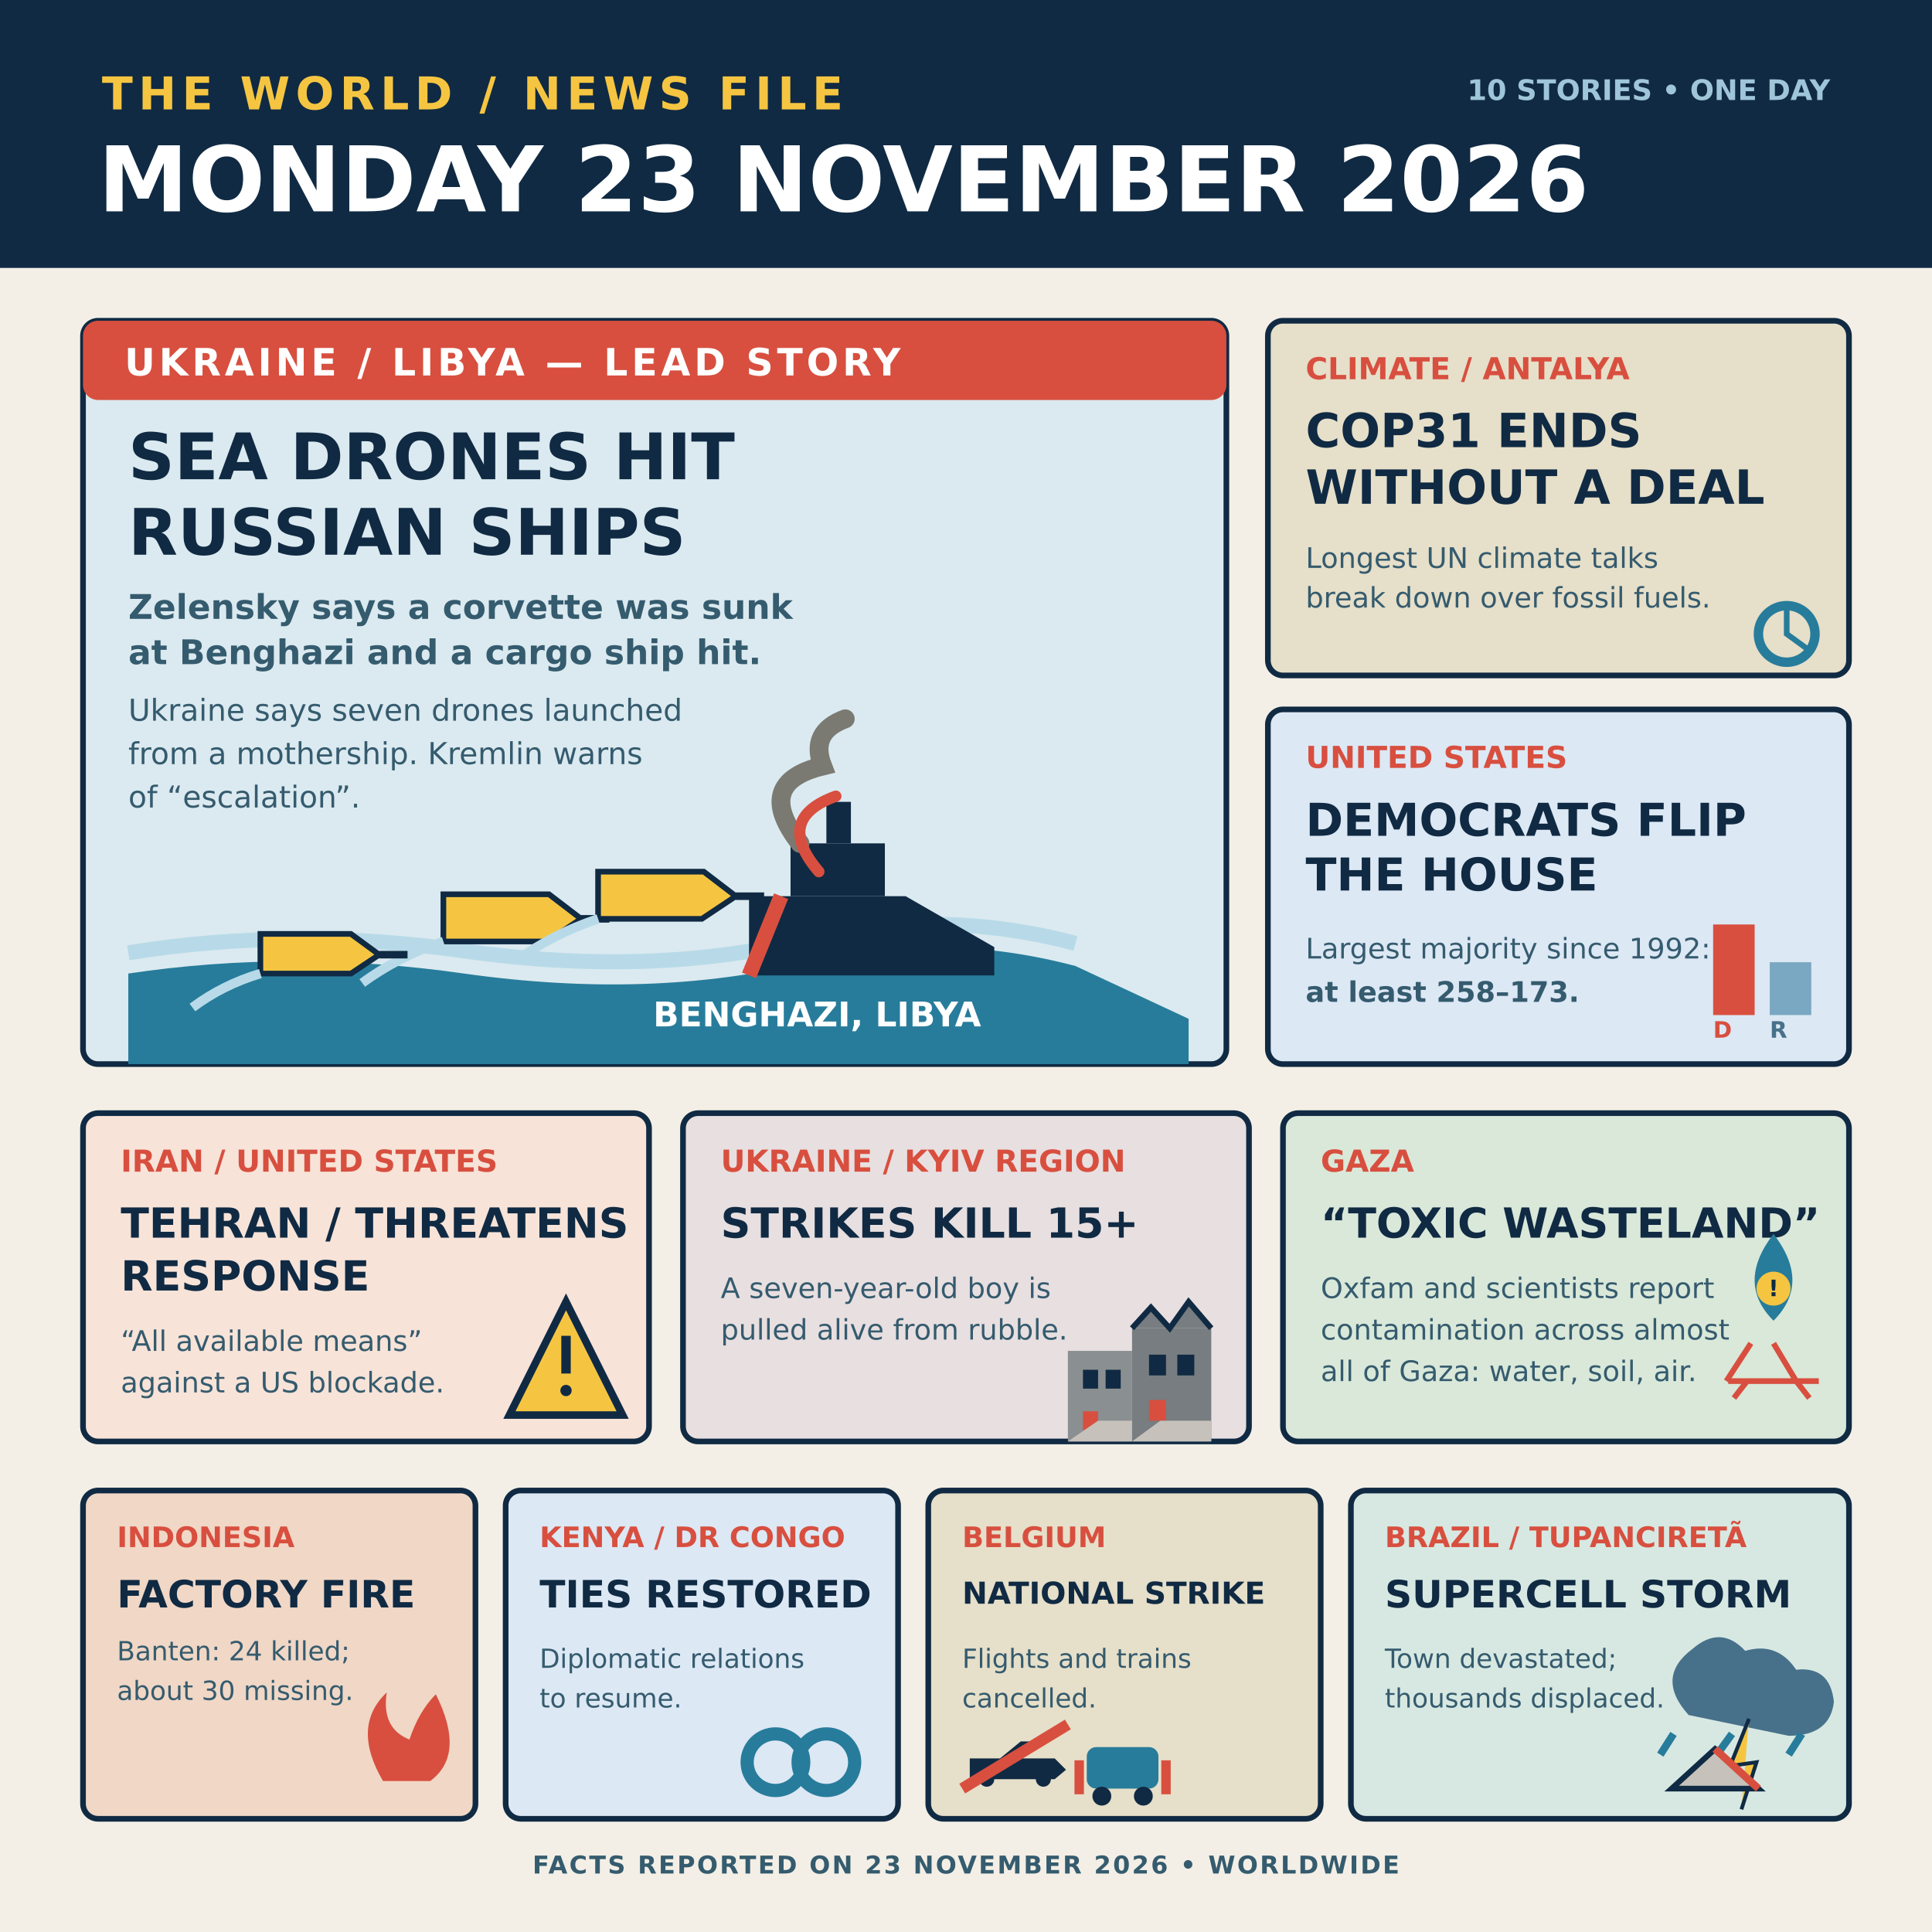
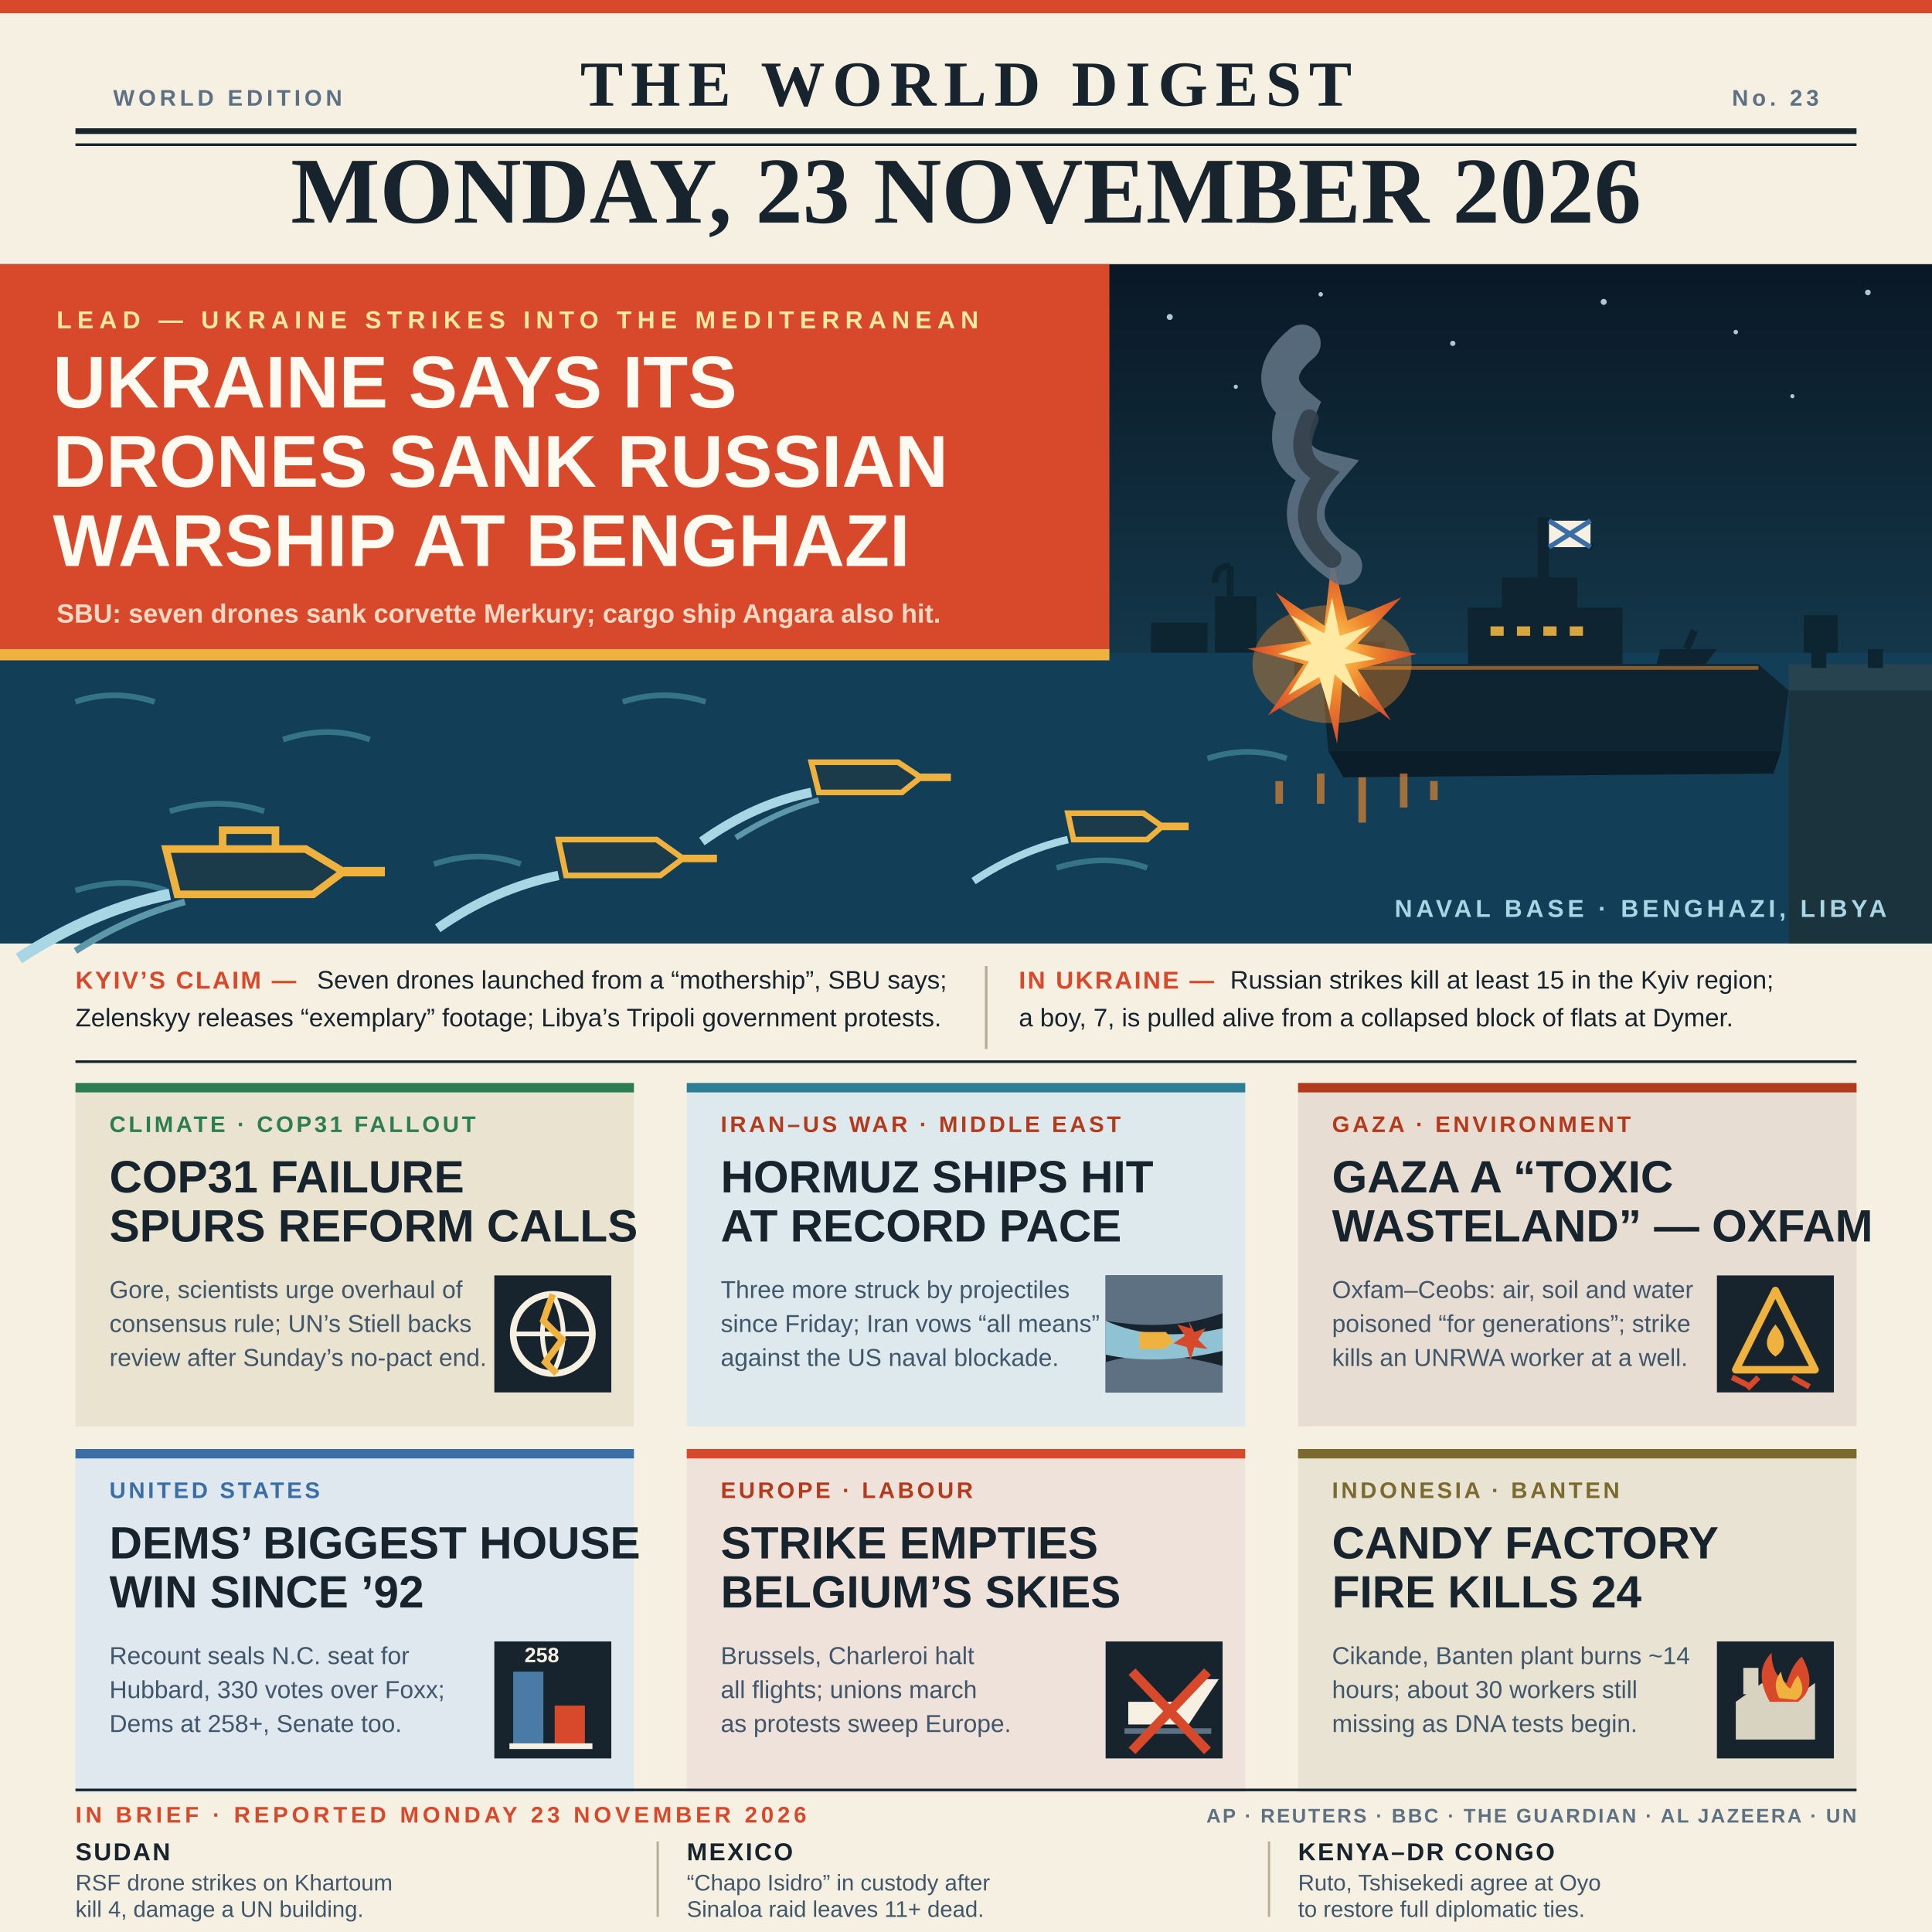
<svg xmlns="http://www.w3.org/2000/svg" width="1024" height="1024" viewBox="0 0 1024 1024">
-   <rect width="1024" height="1024" fill="#f3efe6" />
-   <rect width="1024" height="142" fill="#102a43" />
-   <text x="54" y="58" fill="#f5c542" font-family="DejaVu Sans, sans-serif" font-size="24" font-weight="700" letter-spacing="3">THE WORLD / NEWS FILE</text>
-   <text x="52" y="112" fill="#ffffff" font-family="DejaVu Sans, sans-serif" font-size="48" font-weight="700">MONDAY 23 NOVEMBER 2026</text>
-   <text x="970" y="53" text-anchor="end" fill="#9fc5d8" font-family="DejaVu Sans, sans-serif" font-size="15" font-weight="700">10 STORIES • ONE DAY</text>
-   <rect x="44" y="170" width="606" height="394" rx="8" fill="#dbeaf0" stroke="#102a43" stroke-width="3" />
-   <rect x="44" y="170" width="606" height="42" rx="8" fill="#d84f3f" />
-   <text x="66" y="199" fill="#fff" font-family="DejaVu Sans, sans-serif" font-size="20" font-weight="700" letter-spacing="2">UKRAINE / LIBYA — LEAD STORY</text>
-   <text x="68" y="254" fill="#102a43" font-family="DejaVu Sans, sans-serif" font-size="34" font-weight="700">SEA DRONES HIT</text>
-   <text x="68" y="294" fill="#102a43" font-family="DejaVu Sans, sans-serif" font-size="34" font-weight="700">RUSSIAN SHIPS</text>
-   <text x="68" y="328" fill="#355b6e" font-family="DejaVu Sans, sans-serif" font-size="18" font-weight="700">Zelensky says a corvette was sunk</text>
-   <text x="68" y="352" fill="#355b6e" font-family="DejaVu Sans, sans-serif" font-size="18" font-weight="700">at Benghazi and a cargo ship hit.</text>
-   <text x="68" y="382" fill="#355b6e" font-family="DejaVu Sans, sans-serif" font-size="16">Ukraine says seven drones launched</text>
-   <text x="68" y="405" fill="#355b6e" font-family="DejaVu Sans, sans-serif" font-size="16">from a mothership. Kremlin warns</text>
-   <text x="68" y="428" fill="#355b6e" font-family="DejaVu Sans, sans-serif" font-size="16">of “escalation”.</text>
-   <path d="M68 516 Q155 503 246 516 Q345 530 428 510 Q498 493 570 512 L630 540 L630 564 L68 564 Z" fill="#277c9b" />
-   <path d="M68 505 Q155 491 246 504 Q345 518 428 498 Q498 481 570 500" fill="none" stroke="#b8dae8" stroke-width="8" />
-   <path d="M397 475 L480 475 L527 502 L527 517 L397 517 Z" fill="#102a43" />
-   <path d="M419 475 L419 447 L469 447 L469 475 Z" fill="#102a43" />
-   <path d="M438 447 L438 425 L451 425 L451 447" fill="#102a43" />
-   <path d="M414 475 L397 517" stroke="#d84f3f" stroke-width="8" />
-   <path d="M424 447 q-25-32 12-41 q-7-18 12-25" fill="none" stroke="#7a7a73" stroke-width="10" stroke-linecap="round" />
-   <path d="M434 462 q-24-28 9-40" fill="none" stroke="#d84f3f" stroke-width="6" stroke-linecap="round" />
-   <g transform="translate(235 456)">
-     <path d="M0 18 L56 18 L73 31 L55 43 L0 43 Z" fill="#f5c542" stroke="#102a43" stroke-width="3" />
-     <path d="M73 31 L88 31" stroke="#102a43" stroke-width="4" />
-     <path d="M0 43 q-24 8 -43 22" fill="none" stroke="#b8dae8" stroke-width="5" />
-   </g>
-   <g transform="translate(138 481)">
-     <path d="M0 14 L48 14 L63 25 L48 35 L0 35 Z" fill="#f5c542" stroke="#102a43" stroke-width="3" />
-     <path d="M63 25 L78 25" stroke="#102a43" stroke-width="4" />
-     <path d="M0 35 q-20 6 -36 18" fill="none" stroke="#b8dae8" stroke-width="5" />
-   </g>
-   <g transform="translate(317 444)">
-     <path d="M0 18 L56 18 L73 31 L55 43 L0 43 Z" fill="#f5c542" stroke="#102a43" stroke-width="3" />
-     <path d="M73 31 L88 31" stroke="#102a43" stroke-width="4" />
-     <path d="M0 43 q-24 8 -43 22" fill="none" stroke="#b8dae8" stroke-width="5" />
-   </g>
-   <text x="520" y="544" fill="#ffffff" font-family="DejaVu Sans, sans-serif" font-size="18" font-weight="700" text-anchor="end">BENGHAZI, LIBYA</text>
-   <rect x="672" y="170" width="308" height="188" rx="8" fill="#e6dfc9" stroke="#102a43" stroke-width="3" />
-   <text x="692" y="201" fill="#d84f3f" font-family="DejaVu Sans, sans-serif" font-size="16" font-weight="700">CLIMATE / ANTALYA</text>
-   <text x="692" y="237" fill="#102a43" font-family="DejaVu Sans, sans-serif" font-size="25" font-weight="700">COP31 ENDS</text>
-   <text x="692" y="267" fill="#102a43" font-family="DejaVu Sans, sans-serif" font-size="25" font-weight="700">WITHOUT A DEAL</text>
-   <text x="692" y="301" fill="#355b6e" font-family="DejaVu Sans, sans-serif" font-size="15">Longest UN climate talks</text>
-   <text x="692" y="322" fill="#355b6e" font-family="DejaVu Sans, sans-serif" font-size="15">break down over fossil fuels.</text>
-   <circle cx="947" cy="336" r="15" fill="none" stroke="#277c9b" stroke-width="5" />
-   <path d="M947 321 L947 336 L958 344" fill="none" stroke="#277c9b" stroke-width="3" />
-   <rect x="672" y="376" width="308" height="188" rx="8" fill="#dce8f4" stroke="#102a43" stroke-width="3" />
-   <text x="692" y="407" fill="#d84f3f" font-family="DejaVu Sans, sans-serif" font-size="16" font-weight="700">UNITED STATES</text>
-   <text x="692" y="443" fill="#102a43" font-family="DejaVu Sans, sans-serif" font-size="24" font-weight="700">DEMOCRATS FLIP</text>
-   <text x="692" y="472" fill="#102a43" font-family="DejaVu Sans, sans-serif" font-size="24" font-weight="700">THE HOUSE</text>
-   <text x="692" y="508" fill="#355b6e" font-family="DejaVu Sans, sans-serif" font-size="15">Largest majority since 1992:</text>
-   <text x="692" y="531" fill="#355b6e" font-family="DejaVu Sans, sans-serif" font-size="15" font-weight="700">at least 258–173.</text>
-   <rect x="908" y="490" width="22" height="48" fill="#d84f3f" />
-   <rect x="938" y="510" width="22" height="28" fill="#7aa7c2" />
-   <text x="908" y="550" fill="#d84f3f" font-family="DejaVu Sans, sans-serif" font-size="12" font-weight="700">D</text>
-   <text x="938" y="550" fill="#47718a" font-family="DejaVu Sans, sans-serif" font-size="12" font-weight="700">R</text>
-   <rect x="44" y="590" width="300" height="174" rx="8" fill="#f7e3d8" stroke="#102a43" stroke-width="3" />
-   <text x="64" y="621" fill="#d84f3f" font-family="DejaVu Sans, sans-serif" font-size="16" font-weight="700">IRAN / UNITED STATES</text>
-   <text x="64" y="656" fill="#102a43" font-family="DejaVu Sans, sans-serif" font-size="22" font-weight="700">TEHRAN / THREATENS</text>
-   <text x="64" y="684" fill="#102a43" font-family="DejaVu Sans, sans-serif" font-size="22" font-weight="700">RESPONSE</text>
-   <text x="64" y="716" fill="#355b6e" font-family="DejaVu Sans, sans-serif" font-size="15">“All available means”</text>
-   <text x="64" y="738" fill="#355b6e" font-family="DejaVu Sans, sans-serif" font-size="15">against a US blockade.</text>
-   <path d="M270 750 L300 690 L330 750 Z" fill="#f5c542" stroke="#102a43" stroke-width="4" />
-   <path d="M300 708 L300 728" stroke="#102a43" stroke-width="5" />
-   <circle cx="300" cy="737" r="3" fill="#102a43" />
-   <rect x="362" y="590" width="300" height="174" rx="8" fill="#e8dfe0" stroke="#102a43" stroke-width="3" />
-   <text x="382" y="621" fill="#d84f3f" font-family="DejaVu Sans, sans-serif" font-size="16" font-weight="700">UKRAINE / KYIV REGION</text>
-   <text x="382" y="656" fill="#102a43" font-family="DejaVu Sans, sans-serif" font-size="22" font-weight="700">STRIKES KILL 15+</text>
-   <text x="382" y="688" fill="#355b6e" font-family="DejaVu Sans, sans-serif" font-size="15">A seven-year-old boy is</text>
-   <text x="382" y="710" fill="#355b6e" font-family="DejaVu Sans, sans-serif" font-size="15">pulled alive from rubble.</text>
-   <rect x="566" y="716" width="34" height="48" fill="#8a8f91" />
-   <rect x="600" y="704" width="42" height="60" fill="#777d80" />
-   <path d="M600 704 L610 693 L620 704 L630 690 L642 704" fill="#777d80" stroke="#102a43" stroke-width="3" />
-   <rect x="574" y="726" width="8" height="10" fill="#102a43" />
-   <rect x="586" y="726" width="8" height="10" fill="#102a43" />
-   <rect x="574" y="748" width="8" height="10" fill="#d84f3f" />
-   <rect x="609" y="718" width="9" height="11" fill="#102a43" />
-   <rect x="624" y="718" width="9" height="11" fill="#102a43" />
-   <rect x="609" y="742" width="9" height="11" fill="#d84f3f" />
-   <path d="M566 764 L600 764 L600 753 L582 753 Z" fill="#c6c1bb" />
-   <path d="M600 764 L642 764 L642 753 L615 753 Z" fill="#c6c1bb" />
-   <rect x="680" y="590" width="300" height="174" rx="8" fill="#d9e8d9" stroke="#102a43" stroke-width="3" />
-   <text x="700" y="621" fill="#d84f3f" font-family="DejaVu Sans, sans-serif" font-size="16" font-weight="700">GAZA</text>
-   <text x="700" y="656" fill="#102a43" font-family="DejaVu Sans, sans-serif" font-size="22" font-weight="700">“TOXIC WASTELAND”</text>
-   <text x="700" y="688" fill="#355b6e" font-family="DejaVu Sans, sans-serif" font-size="15">Oxfam and scientists report</text>
-   <text x="700" y="710" fill="#355b6e" font-family="DejaVu Sans, sans-serif" font-size="15">contamination across almost</text>
-   <text x="700" y="732" fill="#355b6e" font-family="DejaVu Sans, sans-serif" font-size="15">all of Gaza: water, soil, air.</text>
-   <path d="M940 654 q20 26 0 46 q-20-20 0-46z" fill="#277c9b" />
-   <circle cx="940" cy="683" r="9" fill="#f5c542" />
-   <text x="940" y="687" text-anchor="middle" fill="#102a43" font-family="DejaVu Sans, sans-serif" font-size="12" font-weight="700">!</text>
-   <path d="M928 712 l-13 20 M940 712 l12 20 M916 732 l48 0 M926 732 l-7 9 M952 732 l7 9" stroke="#d84f3f" stroke-width="3" />
-   <rect x="44" y="790" width="208" height="174" rx="8" fill="#f0d7c6" stroke="#102a43" stroke-width="3" />
-   <text x="62" y="820" fill="#d84f3f" font-family="DejaVu Sans, sans-serif" font-size="15" font-weight="700">INDONESIA</text>
-   <text x="62" y="852" fill="#102a43" font-family="DejaVu Sans, sans-serif" font-size="20" font-weight="700">FACTORY FIRE</text>
-   <text x="62" y="880" fill="#355b6e" font-family="DejaVu Sans, sans-serif" font-size="14">Banten: 24 killed;</text>
-   <text x="62" y="901" fill="#355b6e" font-family="DejaVu Sans, sans-serif" font-size="14">about 30 missing.</text>
-   <path d="M203 944 q-17-29 2-47 q-3 19 12 25 q5-15 14-24 q16 32-3 46z" fill="#d84f3f" />
-   <rect x="268" y="790" width="208" height="174" rx="8" fill="#dce8f4" stroke="#102a43" stroke-width="3" />
-   <text x="286" y="820" fill="#d84f3f" font-family="DejaVu Sans, sans-serif" font-size="15" font-weight="700">KENYA / DR CONGO</text>
-   <text x="286" y="852" fill="#102a43" font-family="DejaVu Sans, sans-serif" font-size="20" font-weight="700">TIES RESTORED</text>
-   <text x="286" y="884" fill="#355b6e" font-family="DejaVu Sans, sans-serif" font-size="14">Diplomatic relations</text>
-   <text x="286" y="905" fill="#355b6e" font-family="DejaVu Sans, sans-serif" font-size="14">to resume.</text>
-   <circle cx="411" cy="934" r="15" fill="none" stroke="#277c9b" stroke-width="7" />
-   <circle cx="438" cy="934" r="15" fill="none" stroke="#277c9b" stroke-width="7" />
-   <rect x="492" y="790" width="208" height="174" rx="8" fill="#e6dfc9" stroke="#102a43" stroke-width="3" />
-   <text x="510" y="820" fill="#d84f3f" font-family="DejaVu Sans, sans-serif" font-size="15" font-weight="700">BELGIUM</text>
-   <text x="510" y="850" fill="#102a43" font-family="DejaVu Sans, sans-serif" font-size="16" font-weight="700">NATIONAL STRIKE</text>
-   <text x="510" y="884" fill="#355b6e" font-family="DejaVu Sans, sans-serif" font-size="14">Flights and trains</text>
-   <text x="510" y="905" fill="#355b6e" font-family="DejaVu Sans, sans-serif" font-size="14">cancelled.</text>
-   <path d="M514 932 L530 932 L541 923 L548 923 L542 932 L559 932 L565 938 L559 943 L514 943 Z" fill="#102a43" />
-   <circle cx="523" cy="943" r="4" fill="#102a43" />
-   <circle cx="553" cy="943" r="4" fill="#102a43" />
-   <path d="M510 948 L566 914" stroke="#d84f3f" stroke-width="6" />
-   <path d="M572 933 L572 951 M618 933 L618 951" stroke="#d84f3f" stroke-width="5" />
-   <rect x="576" y="926" width="38" height="22" rx="5" fill="#277c9b" />
-   <circle cx="584" cy="952" r="5" fill="#102a43" />
-   <circle cx="606" cy="952" r="5" fill="#102a43" />
-   <rect x="716" y="790" width="264" height="174" rx="8" fill="#d7e8e2" stroke="#102a43" stroke-width="3" />
-   <text x="734" y="820" fill="#d84f3f" font-family="DejaVu Sans, sans-serif" font-size="15" font-weight="700">BRAZIL / TUPANCIRETÃ</text>
-   <text x="734" y="852" fill="#102a43" font-family="DejaVu Sans, sans-serif" font-size="20" font-weight="700">SUPERCELL STORM</text>
-   <text x="734" y="884" fill="#355b6e" font-family="DejaVu Sans, sans-serif" font-size="14">Town devastated;</text>
-   <text x="734" y="905" fill="#355b6e" font-family="DejaVu Sans, sans-serif" font-size="14">thousands displaced.</text>
-   <path d="M895 909 q-18-20 2-35 q15-13 28 1 q17-5 27 10 q18-2 20 17 q-2 18-24 18z" fill="#47718a" />
-   <path d="M927 911 l-10 25 l14-2 l-8 25" fill="#f5c542" stroke="#102a43" stroke-width="2" />
-   <path d="M955 919 l-7 11 M918 919 l-8 11 M887 919 l-7 11" stroke="#277c9b" stroke-width="4" />
-   <path d="M886 948 L909 927 L932 948 Z" fill="#c6c1bb" stroke="#102a43" stroke-width="3" />
-   <path d="M909 927 l23 21" stroke="#d84f3f" stroke-width="4" />
-   <text x="512" y="993" text-anchor="middle" fill="#355b6e" font-family="DejaVu Sans, sans-serif" font-size="13" font-weight="700" letter-spacing="1">FACTS REPORTED ON 23 NOVEMBER 2026 • WORLDWIDE</text>
+   <defs>
+     <linearGradient id="sky" x1="0" y1="0" x2="0" y2="1">
+       <stop offset="0" stop-color="#0a1826" />
+       <stop offset="1" stop-color="#1a4e63" />
+     </linearGradient>
+     <radialGradient id="blast" cx="0.5" cy="0.5" r="0.5">
+       <stop offset="0" stop-color="#ffd75e" />
+       <stop offset="0.45" stop-color="#f08a2e" />
+       <stop offset="1" stop-color="#d8492b" />
+     </radialGradient>
+   </defs>
+   <rect width="1024" height="1024" fill="#f5f0e2" />
+   <rect width="1024" height="7" fill="#d8492b" />
+   <text x="512" y="56" text-anchor="middle" fill="#17242e" font-family="Liberation Serif, DejaVu Serif, serif" font-size="34" font-weight="700" letter-spacing="4">THE WORLD DIGEST</text>
+   <text x="60" y="56" text-anchor="start" fill="#5d7183" font-family="Liberation Sans, DejaVu Sans, sans-serif" font-size="12" font-weight="700" letter-spacing="2">WORLD EDITION</text>
+   <text x="964" y="56" text-anchor="end" fill="#5d7183" font-family="Liberation Sans, DejaVu Sans, sans-serif" font-size="12" font-weight="700" letter-spacing="2">No. 23</text>
+   <rect x="40" y="68" width="944" height="3" fill="#17242e" />
+   <rect x="40" y="76" width="944" height="1.4" fill="#17242e" />
+   <text x="512" y="118" text-anchor="middle" fill="#17242e" font-family="Liberation Serif, DejaVu Serif, serif" font-size="50" font-weight="700">MONDAY, 23 NOVEMBER 2026</text>
+   <rect x="0" y="140" width="1024" height="360" fill="url(#sky)" />
+   <g fill="#cfe4ec" opacity="0.85">
+     <circle cx="620" cy="168" r="1.6" />
+     <circle cx="700" cy="156" r="1.2" />
+     <circle cx="770" cy="182" r="1.4" />
+     <circle cx="850" cy="160" r="1.6" />
+     <circle cx="920" cy="176" r="1.2" />
+     <circle cx="990" cy="155" r="1.5" />
+     <circle cx="655" cy="205" r="1.1" />
+     <circle cx="950" cy="210" r="1.1" />
+   </g>
+   <g fill="#0d2431">
+     <rect x="610" y="330" width="30" height="16" />
+     <rect x="644" y="316" width="22" height="30" />
+     <rect x="956" y="326" width="18" height="26" />
+     <path d="M652 316 L652 300 M652 300 q-8 0 -8 9" stroke="#0d2431" stroke-width="3.5" fill="none" />
+   </g>
+   <rect x="0" y="346" width="1024" height="154" fill="#123f57" />
+   <g stroke="#3d7f96" stroke-width="3" fill="none" opacity="0.8">
+     <path d="M40 372 q20 -7 42 0" />
+     <path d="M150 392 q24 -8 46 0" />
+     <path d="M90 430 q26 -8 50 0" />
+     <path d="M230 458 q24 -8 46 0" />
+     <path d="M330 372 q22 -7 44 0" />
+     <path d="M560 460 q26 -8 48 0" />
+     <path d="M640 402 q22 -7 42 0" />
+     <path d="M40 472 q26 -8 48 0" />
+   </g>
+   <rect x="948" y="352" width="76" height="14" fill="#26434f" />
+   <rect x="948" y="366" width="76" height="134" fill="#1b333d" />
+   <g fill="#0d2431">
+     <rect x="960" y="344" width="8" height="10" />
+     <rect x="990" y="344" width="8" height="10" />
+   </g>
+   <g>
+     <path d="M700 352 L932 352 L948 366 L944 398 L704 398 Z" fill="#0e2531" />
+     <rect x="778" y="322" width="82" height="30" fill="#0e2531" />
+     <rect x="796" y="306" width="40" height="16" fill="#0e2531" />
+     <path d="M818 306 L818 274" stroke="#0e2531" stroke-width="6" />
+     <path d="M818 280 L844 290" stroke="#0e2531" stroke-width="4" />
+     <rect x="821" y="276" width="22" height="14" fill="#f5f0e2" />
+     <path d="M821 276 L843 290 M843 276 L821 290" stroke="#3b6ea5" stroke-width="2.6" />
+     <path d="M712 352 L712 340 L734 340 L734 352" fill="#0e2531" />
+     <path d="M715 340 L694 332" stroke="#0e2531" stroke-width="5" />
+     <g fill="#f0b23e" opacity="0.9">
+       <rect x="790" y="332" width="7" height="5" />
+       <rect x="804" y="332" width="7" height="5" />
+       <rect x="818" y="332" width="7" height="5" />
+       <rect x="832" y="332" width="7" height="5" />
+     </g>
+     <path d="M700 352 L686 344 L686 362 L700 360 Z" fill="#0e2531" />
+     <path d="M880 344 l30 0 l-6 8 l-26 0 z" fill="#0e2531" />
+     <path d="M894 344 l4 -10" stroke="#0e2531" stroke-width="4" />
+     <path d="M704 398 L944 398 L940 410 L712 412 Z" fill="#0a1a24" opacity="0.9" />
+     <path d="M700 354 L932 354" stroke="#f08a2e" stroke-width="2" opacity="0.55" />
+   </g>
+   <g transform="translate(706 352) scale(0.68) translate(-706 -352)">
+     <ellipse cx="706" cy="352" rx="62" ry="46" fill="#f08a2e" opacity="0.4" />
+     <path d="M706 268 L718 318 L760 300 L726 336 L772 344 L726 356 L752 396 L714 366 L710 414 L698 366 L656 392 L684 352 L640 340 L686 334 L662 296 L700 322 Z" fill="url(#blast)" />
+     <path d="M706 300 L712 330 L736 322 L716 340 L740 348 L716 352 L728 378 L708 360 L704 388 L696 362 L672 376 L688 350 L664 344 L690 336 L674 314 L700 328 Z" fill="#ffe9a3" />
+   </g>
+   <g fill="none" stroke-linecap="round">
+     <path d="M712 300 q-34 -22 -10 -50 q-26 -6 -14 -34 q-20 -16 2 -34" stroke="#5d7183" stroke-width="20" opacity="0.9" />
+     <path d="M706 296 q-24 -20 -4 -44 q-18 -8 -8 -30" stroke="#33414b" stroke-width="10" opacity="0.9" />
+   </g>
+   <g stroke="#f08a2e" stroke-width="4" opacity="0.65">
+     <path d="M700 410 l0 16" />
+     <path d="M722 412 l0 24" />
+     <path d="M678 414 l0 12" />
+     <path d="M744 410 l0 18" />
+     <path d="M760 414 l0 10" />
+   </g>
+   <g>
+     <g transform="translate(430 396)">
+       <path d="M0 8 L46 8 L58 16 L48 24 L4 24 Z" fill="#1b3a4a" stroke="#f0b23e" stroke-width="3" />
+       <path d="M58 16 L74 16" stroke="#f0b23e" stroke-width="4" />
+       <path d="M0 24 q-30 6 -58 26" stroke="#a9d6e4" stroke-width="5" fill="none" />
+       <path d="M4 28 q-22 6 -44 20" stroke="#5d97aa" stroke-width="3" fill="none" />
+     </g>
+     <g transform="translate(566 424)">
+       <path d="M0 7 L40 7 L50 14 L42 21 L3 21 Z" fill="#1b3a4a" stroke="#f0b23e" stroke-width="3" />
+       <path d="M50 14 L64 14" stroke="#f0b23e" stroke-width="4" />
+       <path d="M0 21 q-26 6 -50 22" stroke="#a9d6e4" stroke-width="4" fill="none" />
+     </g>
+     <g transform="translate(88 438)">
+       <path d="M0 12 L74 12 L94 24 L78 36 L6 36 Z" fill="#1b3a4a" stroke="#f0b23e" stroke-width="4" />
+       <path d="M30 12 L30 2 L58 2 L58 12" fill="none" stroke="#f0b23e" stroke-width="4" />
+       <path d="M94 24 L116 24" stroke="#f0b23e" stroke-width="5" />
+       <path d="M2 36 q-40 8 -80 34" stroke="#a9d6e4" stroke-width="6" fill="none" />
+       <path d="M10 40 q-30 8 -58 26" stroke="#5d97aa" stroke-width="3.5" fill="none" />
+     </g>
+     <g transform="translate(296 436)">
+       <path d="M0 9 L52 9 L66 19 L54 28 L4 28 Z" fill="#1b3a4a" stroke="#f0b23e" stroke-width="3" />
+       <path d="M66 19 L84 19" stroke="#f0b23e" stroke-width="4" />
+       <path d="M0 28 q-34 7 -64 28" stroke="#a9d6e4" stroke-width="5" fill="none" />
+     </g>
+   </g>
+   <text x="1000" y="486" text-anchor="end" fill="#a9d6e4" font-family="Liberation Sans, DejaVu Sans, sans-serif" font-size="13" font-weight="700" letter-spacing="2">NAVAL BASE · BENGHAZI, LIBYA</text>
+   <rect x="0" y="140" width="588" height="204" fill="#d8492b" />
+   <rect x="0" y="344" width="588" height="6" fill="#f0b23e" />
+   <text x="30" y="174" fill="#ffe9a3" font-family="Liberation Sans, DejaVu Sans, sans-serif" font-size="13" font-weight="700" letter-spacing="3">LEAD — UKRAINE STRIKES INTO THE MEDITERRANEAN</text>
+   <text x="28" y="216" fill="#fdfaf2" font-family="Liberation Sans Narrow, Liberation Sans, sans-serif" font-size="39" font-weight="700">UKRAINE SAYS ITS</text>
+   <text x="28" y="258" fill="#fdfaf2" font-family="Liberation Sans Narrow, Liberation Sans, sans-serif" font-size="39" font-weight="700">DRONES SANK RUSSIAN</text>
+   <text x="28" y="300" fill="#fdfaf2" font-family="Liberation Sans Narrow, Liberation Sans, sans-serif" font-size="39" font-weight="700">WARSHIP AT BENGHAZI</text>
+   <text x="30" y="330" fill="#ffd9c4" font-family="Liberation Sans, DejaVu Sans, sans-serif" font-size="14" font-weight="700">SBU: seven drones sank corvette Merkury; cargo ship Angara also hit.</text>
+   <text x="40" y="524" fill="#d8492b" font-family="Liberation Sans, DejaVu Sans, sans-serif" font-size="13" font-weight="700" letter-spacing="1">KYIV’S CLAIM —</text>
+   <text x="168" y="524" fill="#17242e" font-family="Liberation Sans, DejaVu Sans, sans-serif" font-size="13.5">Seven drones launched from a “mothership”, SBU says;</text>
+   <text x="40" y="544" fill="#17242e" font-family="Liberation Sans, DejaVu Sans, sans-serif" font-size="13.5">Zelenskyy releases “exemplary” footage; Libya’s Tripoli government protests.</text>
+   <rect x="522" y="512" width="1.4" height="44" fill="#b7ad96" />
+   <text x="540" y="524" fill="#d8492b" font-family="Liberation Sans, DejaVu Sans, sans-serif" font-size="13" font-weight="700" letter-spacing="1">IN UKRAINE —</text>
+   <text x="652" y="524" fill="#17242e" font-family="Liberation Sans, DejaVu Sans, sans-serif" font-size="13.5">Russian strikes kill at least 15 in the Kyiv region;</text>
+   <text x="540" y="544" fill="#17242e" font-family="Liberation Sans, DejaVu Sans, sans-serif" font-size="13.5">a boy, 7, is pulled alive from a collapsed block of flats at Dymer.</text>
+   <rect x="40" y="562" width="944" height="1.4" fill="#17242e" />
+   <g>
+     <rect x="40" y="574" width="296" height="182" fill="#e9e3cf" />
+     <rect x="40" y="574" width="296" height="5" fill="#2e7d52" />
+     <text x="58" y="600" fill="#2e7d52" font-family="Liberation Sans, DejaVu Sans, sans-serif" font-size="12" font-weight="700" letter-spacing="1.5">CLIMATE · COP31 FALLOUT</text>
+     <text x="58" y="632" fill="#17242e" font-family="Liberation Sans Narrow, Liberation Sans, sans-serif" font-size="24" font-weight="700">COP31 FAILURE</text>
+     <text x="58" y="658" fill="#17242e" font-family="Liberation Sans Narrow, Liberation Sans, sans-serif" font-size="24" font-weight="700">SPURS REFORM CALLS</text>
+     <text x="58" y="688" fill="#40566a" font-family="Liberation Sans, DejaVu Sans, sans-serif" font-size="13">Gore, scientists urge overhaul of</text>
+     <text x="58" y="706" fill="#40566a" font-family="Liberation Sans, DejaVu Sans, sans-serif" font-size="13">consensus rule; UN’s Stiell backs</text>
+     <text x="58" y="724" fill="#40566a" font-family="Liberation Sans, DejaVu Sans, sans-serif" font-size="13">review after Sunday’s no-pact end.</text>
+     <rect x="262" y="676" width="62" height="62" fill="#17242e" />
+     <circle cx="293" cy="707" r="21" fill="none" stroke="#f5f0e2" stroke-width="3.5" />
+     <path d="M272 707 L314 707 M293 686 q-11 21 0 42 M293 686 q11 21 0 42" fill="none" stroke="#f5f0e2" stroke-width="2.5" />
+     <path d="M293 686 L288 700 L298 710 L289 722 L295 728" fill="none" stroke="#f0b23e" stroke-width="3.5" />
+   </g>
+   <g>
+     <rect x="364" y="574" width="296" height="182" fill="#dde9ec" />
+     <rect x="364" y="574" width="296" height="5" fill="#2e7d97" />
+     <text x="382" y="600" fill="#b23b1e" font-family="Liberation Sans, DejaVu Sans, sans-serif" font-size="12" font-weight="700" letter-spacing="1.5">IRAN–US WAR · MIDDLE EAST</text>
+     <text x="382" y="632" fill="#17242e" font-family="Liberation Sans Narrow, Liberation Sans, sans-serif" font-size="24" font-weight="700">HORMUZ SHIPS HIT</text>
+     <text x="382" y="658" fill="#17242e" font-family="Liberation Sans Narrow, Liberation Sans, sans-serif" font-size="24" font-weight="700">AT RECORD PACE</text>
+     <text x="382" y="688" fill="#40566a" font-family="Liberation Sans, DejaVu Sans, sans-serif" font-size="13">Three more struck by projectiles</text>
+     <text x="382" y="706" fill="#40566a" font-family="Liberation Sans, DejaVu Sans, sans-serif" font-size="13">since Friday; Iran vows “all means”</text>
+     <text x="382" y="724" fill="#40566a" font-family="Liberation Sans, DejaVu Sans, sans-serif" font-size="13">against the US naval blockade.</text>
+     <rect x="586" y="676" width="62" height="62" fill="#17242e" />
+     <path d="M586 676 L648 676 L648 696 Q620 706 586 700 Z" fill="#5d7183" />
+     <path d="M586 738 L648 738 L648 724 Q612 714 586 722 Z" fill="#5d7183" />
+     <path d="M586 700 Q612 712 648 704 L648 716 Q614 724 586 718 Z" fill="#8fc3d4" />
+     <path d="M604 706 L618 706 L622 711 L617 715 L604 715 Z" fill="#f0b23e" />
+     <path d="M630 700 l3 6 l6 -2 l-4 6 l5 5 l-7 -1 l-2 7 l-2 -7 l-7 -2 l6 -4 l-4 -6 l7 2 z" fill="#d8492b" />
+   </g>
+   <g>
+     <rect x="688" y="574" width="296" height="182" fill="#e8ddd2" />
+     <rect x="688" y="574" width="296" height="5" fill="#b23b1e" />
+     <text x="706" y="600" fill="#b23b1e" font-family="Liberation Sans, DejaVu Sans, sans-serif" font-size="12" font-weight="700" letter-spacing="1.5">GAZA · ENVIRONMENT</text>
+     <text x="706" y="632" fill="#17242e" font-family="Liberation Sans Narrow, Liberation Sans, sans-serif" font-size="24" font-weight="700">GAZA A “TOXIC</text>
+     <text x="706" y="658" fill="#17242e" font-family="Liberation Sans Narrow, Liberation Sans, sans-serif" font-size="24" font-weight="700">WASTELAND” — OXFAM</text>
+     <text x="706" y="688" fill="#40566a" font-family="Liberation Sans, DejaVu Sans, sans-serif" font-size="13">Oxfam–Ceobs: air, soil and water</text>
+     <text x="706" y="706" fill="#40566a" font-family="Liberation Sans, DejaVu Sans, sans-serif" font-size="13">poisoned “for generations”; strike</text>
+     <text x="706" y="724" fill="#40566a" font-family="Liberation Sans, DejaVu Sans, sans-serif" font-size="13">kills an UNRWA worker at a well.</text>
+     <rect x="910" y="676" width="62" height="62" fill="#17242e" />
+     <path d="M941 684 L962 726 L920 726 Z" fill="none" stroke="#f0b23e" stroke-width="4" stroke-linejoin="round" />
+     <path d="M941 702 q9 11 0 17 q-9 -6 0 -17z" fill="#f0b23e" />
+     <path d="M918 730 l10 5 M932 730 l-6 6 M950 730 l9 5" stroke="#d8492b" stroke-width="3" />
+   </g>
+   <g>
+     <rect x="40" y="768" width="296" height="182" fill="#dfe7ef" />
+     <rect x="40" y="768" width="296" height="5" fill="#3b6ea5" />
+     <text x="58" y="794" fill="#3b6ea5" font-family="Liberation Sans, DejaVu Sans, sans-serif" font-size="12" font-weight="700" letter-spacing="1.5">UNITED STATES</text>
+     <text x="58" y="826" fill="#17242e" font-family="Liberation Sans Narrow, Liberation Sans, sans-serif" font-size="24" font-weight="700">DEMS’ BIGGEST HOUSE</text>
+     <text x="58" y="852" fill="#17242e" font-family="Liberation Sans Narrow, Liberation Sans, sans-serif" font-size="24" font-weight="700">WIN SINCE ’92</text>
+     <text x="58" y="882" fill="#40566a" font-family="Liberation Sans, DejaVu Sans, sans-serif" font-size="13">Recount seals N.C. seat for</text>
+     <text x="58" y="900" fill="#40566a" font-family="Liberation Sans, DejaVu Sans, sans-serif" font-size="13">Hubbard, 330 votes over Foxx;</text>
+     <text x="58" y="918" fill="#40566a" font-family="Liberation Sans, DejaVu Sans, sans-serif" font-size="13">Dems at 258+, Senate too.</text>
+     <rect x="262" y="870" width="62" height="62" fill="#17242e" />
+     <rect x="272" y="886" width="16" height="38" fill="#4a7ba6" />
+     <rect x="294" y="904" width="16" height="20" fill="#d8492b" />
+     <rect x="270" y="924" width="44" height="3" fill="#f5f0e2" />
+     <text x="278" y="881" fill="#f5f0e2" font-family="Liberation Sans, DejaVu Sans, sans-serif" font-size="11" font-weight="700">258</text>
+   </g>
+   <g>
+     <rect x="364" y="768" width="296" height="182" fill="#efe2da" />
+     <rect x="364" y="768" width="296" height="5" fill="#d8492b" />
+     <text x="382" y="794" fill="#b23b1e" font-family="Liberation Sans, DejaVu Sans, sans-serif" font-size="12" font-weight="700" letter-spacing="1.5">EUROPE · LABOUR</text>
+     <text x="382" y="826" fill="#17242e" font-family="Liberation Sans Narrow, Liberation Sans, sans-serif" font-size="24" font-weight="700">STRIKE EMPTIES</text>
+     <text x="382" y="852" fill="#17242e" font-family="Liberation Sans Narrow, Liberation Sans, sans-serif" font-size="24" font-weight="700">BELGIUM’S SKIES</text>
+     <text x="382" y="882" fill="#40566a" font-family="Liberation Sans, DejaVu Sans, sans-serif" font-size="13">Brussels, Charleroi halt</text>
+     <text x="382" y="900" fill="#40566a" font-family="Liberation Sans, DejaVu Sans, sans-serif" font-size="13">all flights; unions march</text>
+     <text x="382" y="918" fill="#40566a" font-family="Liberation Sans, DejaVu Sans, sans-serif" font-size="13">as protests sweep Europe.</text>
+     <rect x="586" y="870" width="62" height="62" fill="#17242e" />
+     <path d="M598 902 L626 902 L638 890 L646 890 L638 902 L630 914 L598 914 Z" fill="#f5f0e2" />
+     <rect x="596" y="916" width="46" height="3" fill="#5d7183" />
+     <path d="M600 886 L640 928 M640 886 L600 928" stroke="#d8492b" stroke-width="5" />
+   </g>
+   <g>
+     <rect x="688" y="768" width="296" height="182" fill="#e8e3d3" />
+     <rect x="688" y="768" width="296" height="5" fill="#7a6a2e" />
+     <text x="706" y="794" fill="#7a6a2e" font-family="Liberation Sans, DejaVu Sans, sans-serif" font-size="12" font-weight="700" letter-spacing="1.5">INDONESIA · BANTEN</text>
+     <text x="706" y="826" fill="#17242e" font-family="Liberation Sans Narrow, Liberation Sans, sans-serif" font-size="24" font-weight="700">CANDY FACTORY</text>
+     <text x="706" y="852" fill="#17242e" font-family="Liberation Sans Narrow, Liberation Sans, sans-serif" font-size="24" font-weight="700">FIRE KILLS 24</text>
+     <text x="706" y="882" fill="#40566a" font-family="Liberation Sans, DejaVu Sans, sans-serif" font-size="13">Cikande, Banten plant burns ~14</text>
+     <text x="706" y="900" fill="#40566a" font-family="Liberation Sans, DejaVu Sans, sans-serif" font-size="13">hours; about 30 workers still</text>
+     <text x="706" y="918" fill="#40566a" font-family="Liberation Sans, DejaVu Sans, sans-serif" font-size="13">missing as DNA tests begin.</text>
+     <rect x="910" y="870" width="62" height="62" fill="#17242e" />
+     <path d="M920 922 L920 902 L934 892 L948 902 L962 892 L962 922 Z" fill="#d8d2c0" />
+     <rect x="924" y="884" width="8" height="14" fill="#d8d2c0" />
+     <path d="M938 902 q-9 -16 1 -26 q0 12 8 16 q3 -10 8 -14 q9 16 -2 24z" fill="#d8492b" />
+     <path d="M943 900 q-4 -8 1 -14 q1 7 5 9 q2 -5 4 -7 q5 9 -1 13z" fill="#f0b23e" />
+   </g>
+   <rect x="40" y="948" width="944" height="1.4" fill="#17242e" />
+   <text x="40" y="966" fill="#d8492b" font-family="Liberation Sans, DejaVu Sans, sans-serif" font-size="12" font-weight="700" letter-spacing="2">IN BRIEF · REPORTED MONDAY 23 NOVEMBER 2026</text>
+   <text x="984" y="966" text-anchor="end" fill="#5d7183" font-family="Liberation Sans, DejaVu Sans, sans-serif" font-size="10.5" font-weight="700" letter-spacing="1">AP · REUTERS · BBC · THE GUARDIAN · AL JAZEERA · UN</text>
+   <g font-family="Liberation Sans, DejaVu Sans, sans-serif" fill="#17242e">
+     <text x="40" y="986" font-size="13" font-weight="700" letter-spacing="1">SUDAN</text>
+     <text x="40" y="1002" font-size="12" fill="#40566a">RSF drone strikes on Khartoum</text>
+     <text x="40" y="1016" font-size="12" fill="#40566a">kill 4, damage a UN building.</text>
+     <rect x="348" y="976" width="1.2" height="40" fill="#b7ad96" />
+     <text x="364" y="986" font-size="13" font-weight="700" letter-spacing="1">MEXICO</text>
+     <text x="364" y="1002" font-size="12" fill="#40566a">“Chapo Isidro” in custody after</text>
+     <text x="364" y="1016" font-size="12" fill="#40566a">Sinaloa raid leaves 11+ dead.</text>
+     <rect x="672" y="976" width="1.2" height="40" fill="#b7ad96" />
+     <text x="688" y="986" font-size="13" font-weight="700" letter-spacing="1">KENYA–DR CONGO</text>
+     <text x="688" y="1002" font-size="12" fill="#40566a">Ruto, Tshisekedi agree at Oyo</text>
+     <text x="688" y="1016" font-size="12" fill="#40566a">to restore full diplomatic ties.</text>
+   </g>
</svg>
